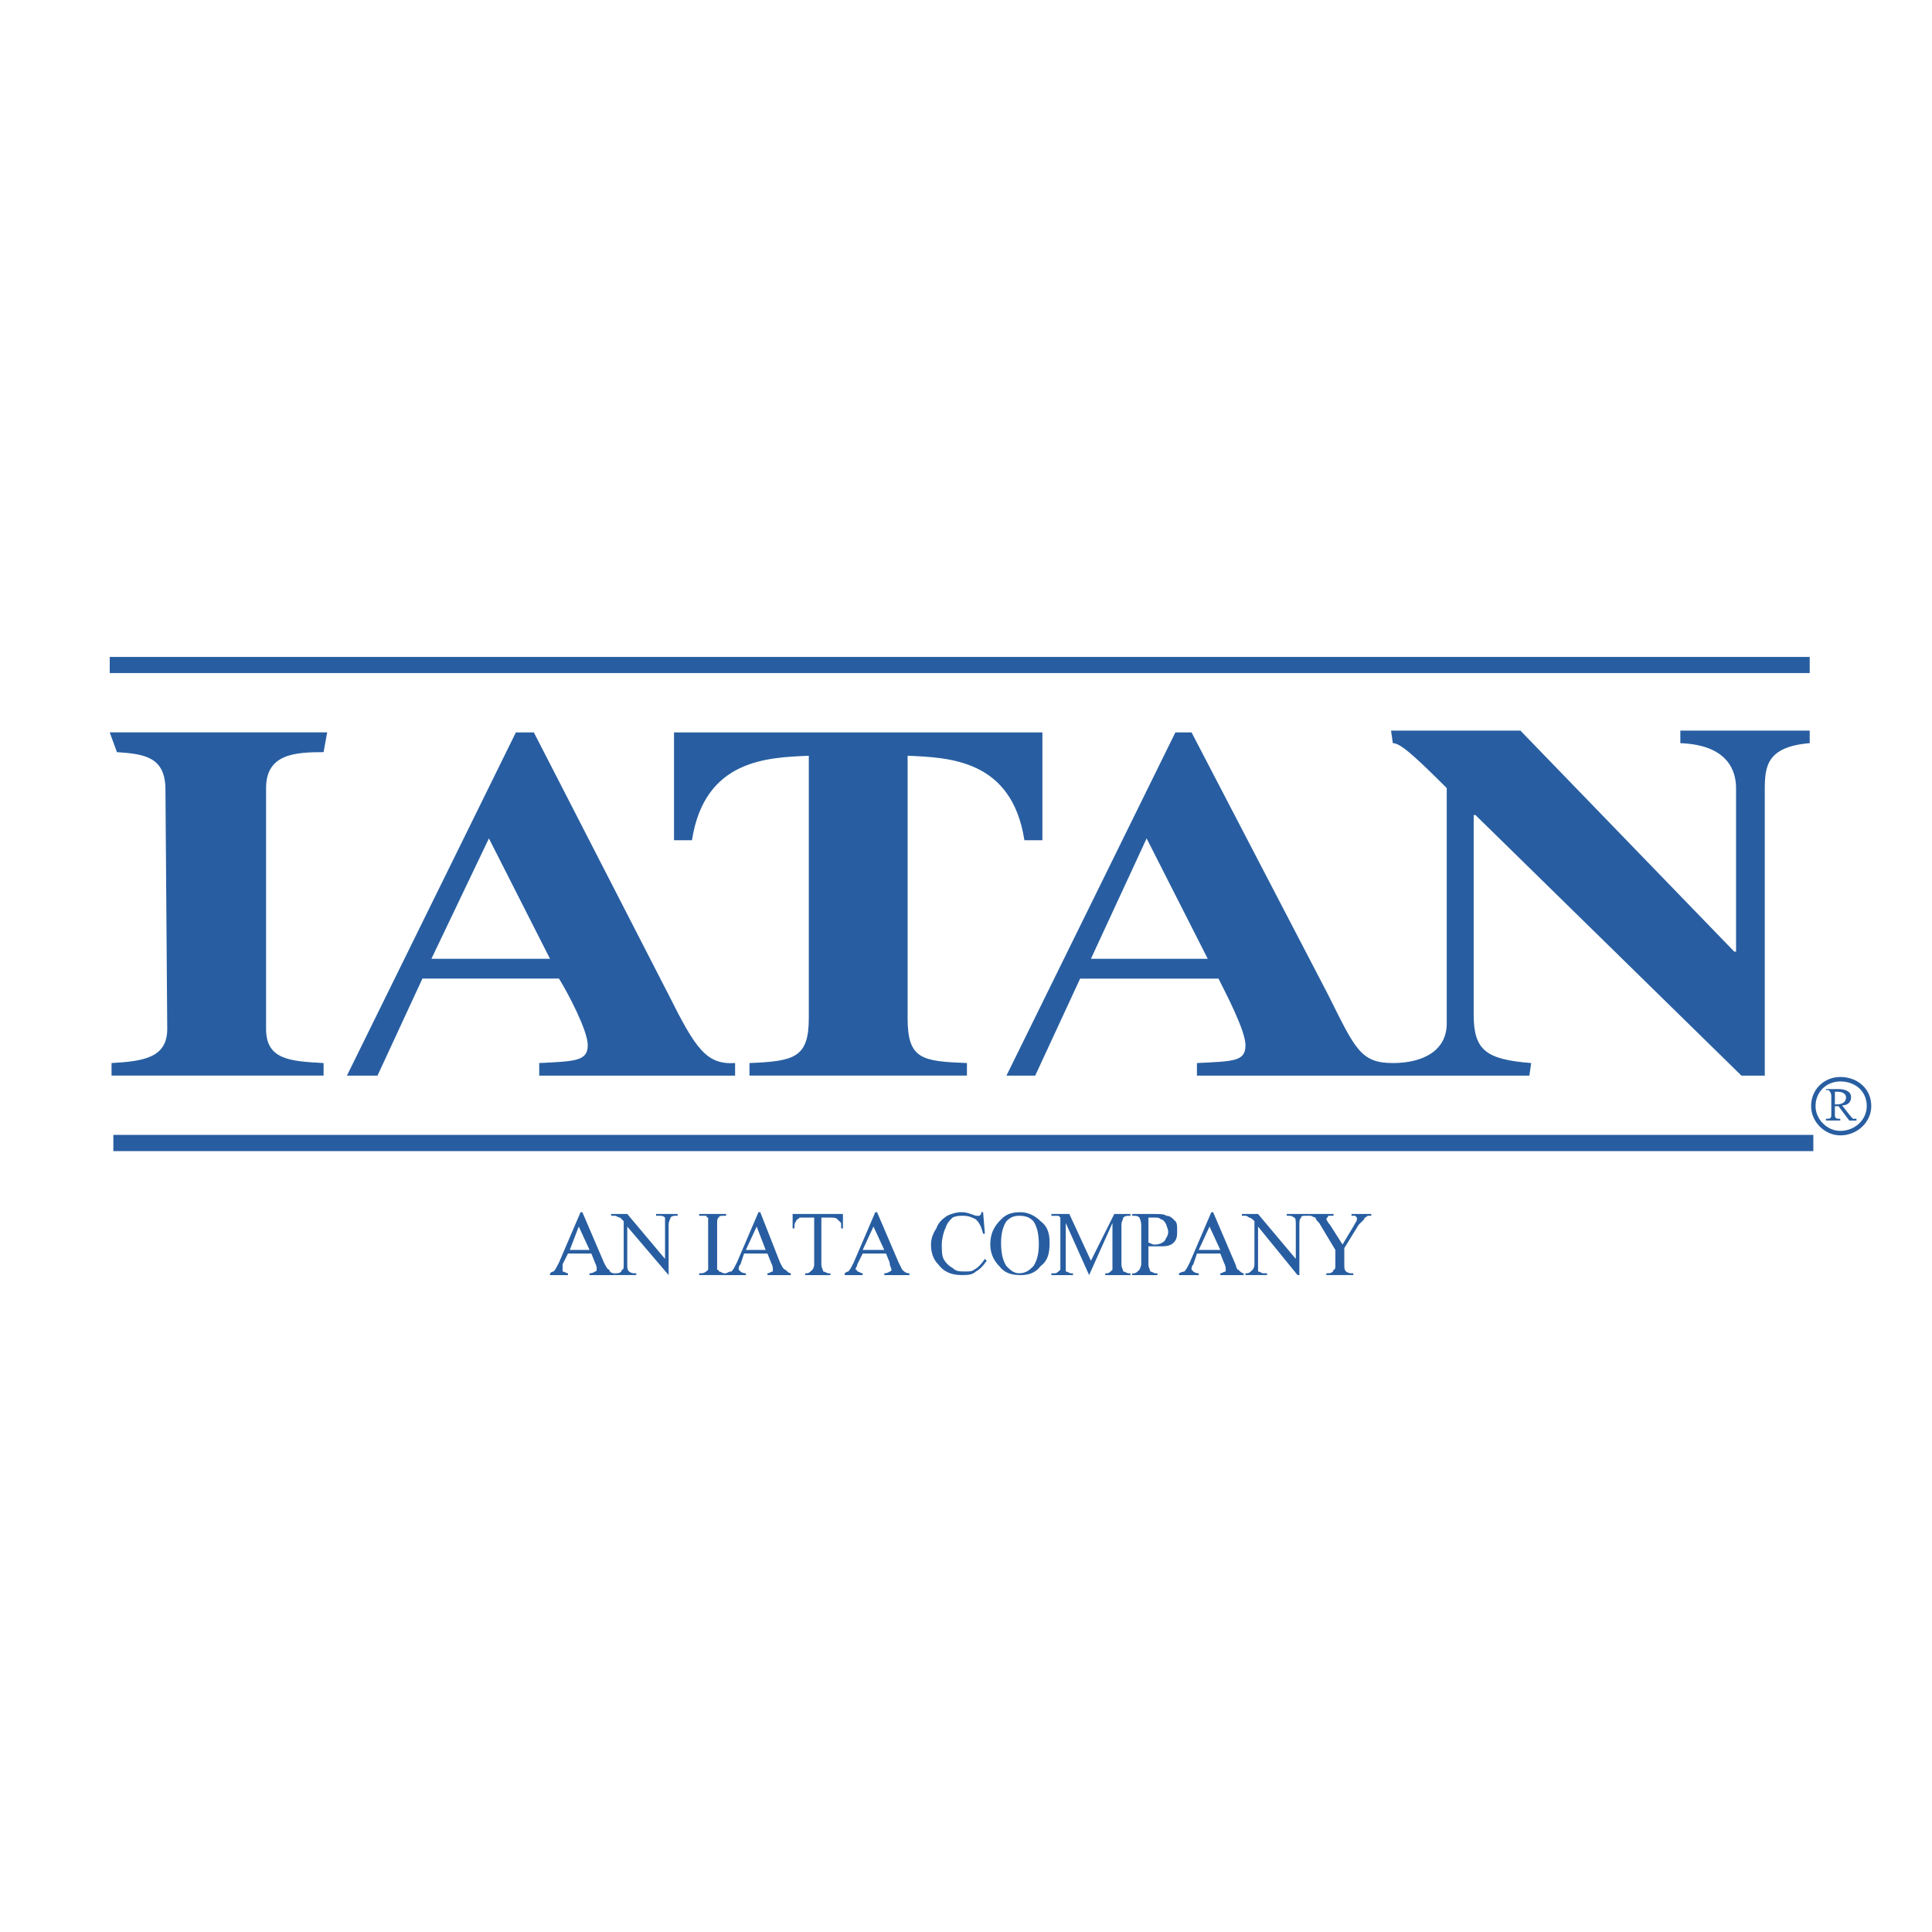
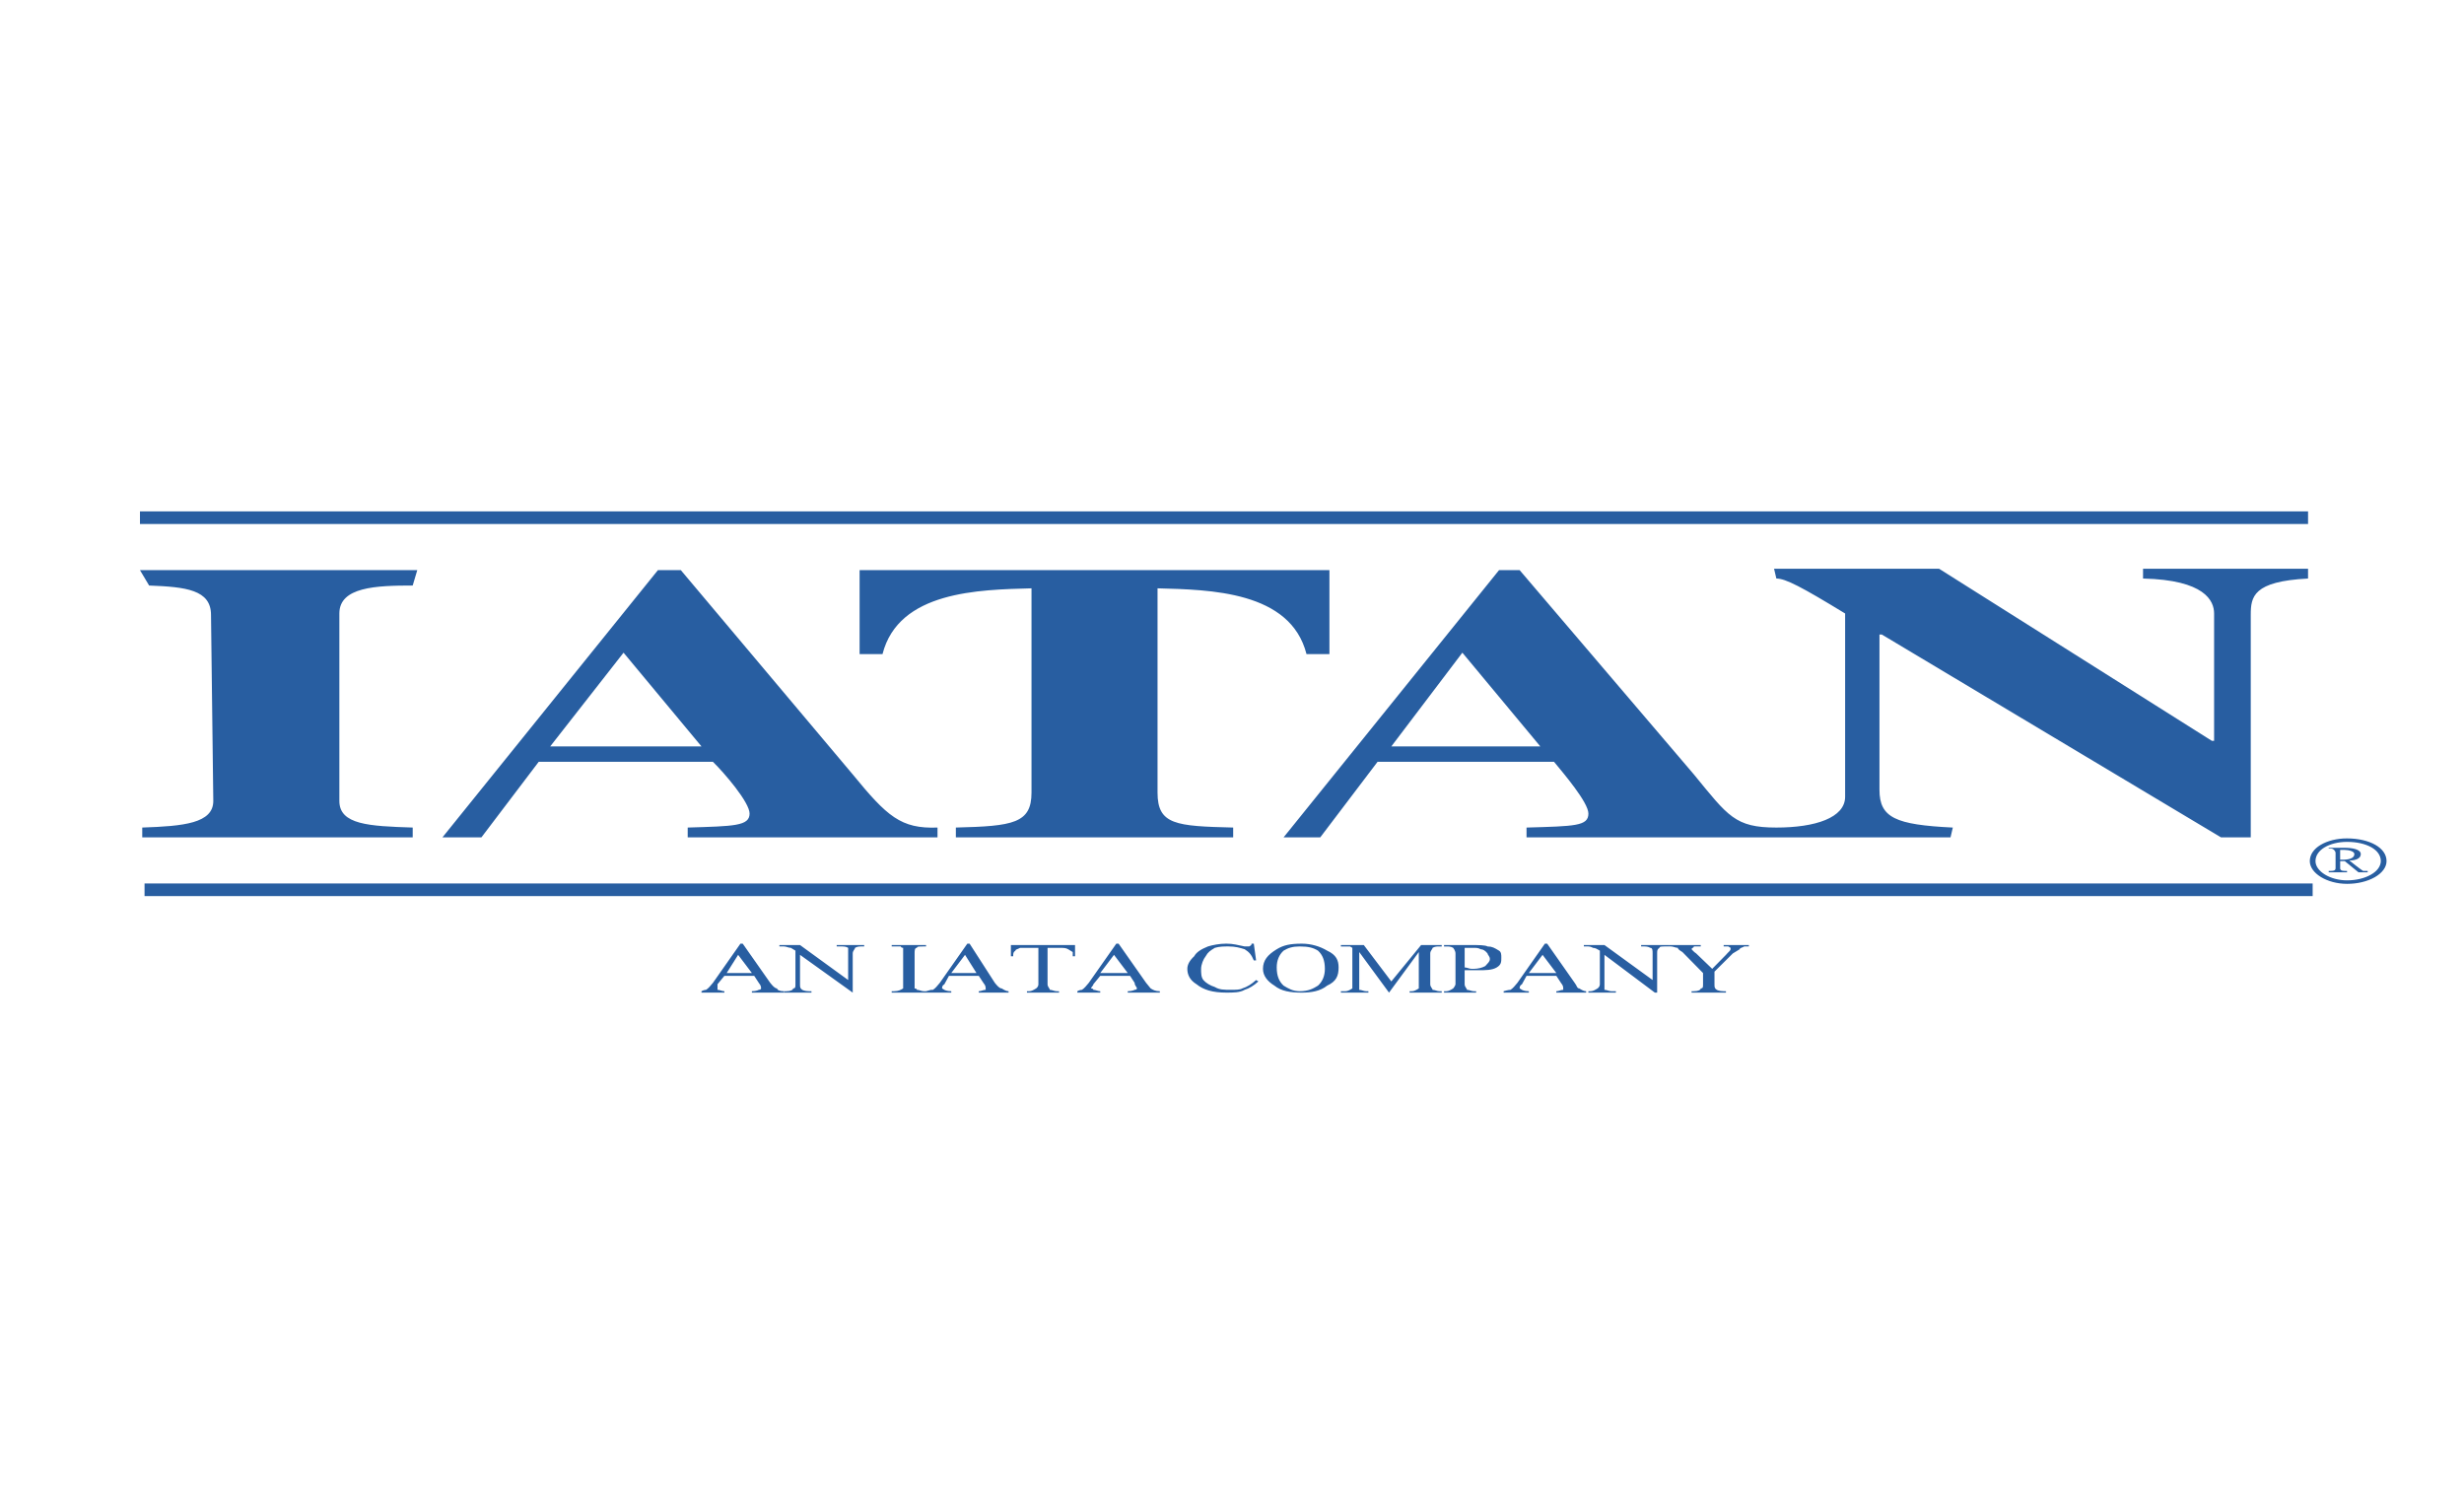
- <svg xmlns="http://www.w3.org/2000/svg" width="300px" height="300px" viewBox="0 0 300 300" version="1.1">
+ <svg xmlns="http://www.w3.org/2000/svg" width="2500px" height="1526px" viewBox="0 0 2500 1526" version="1.1">
  <g id="surface1">
-     <rect x="0" y="0" width="300" height="300" style="fill:rgb(100%,100%,100%);fill-opacity:1;stroke:none;" />
-     <path style=" stroke:none;fill-rule:evenodd;fill:rgb(15.686%,36.863%,63.137%);fill-opacity:1;" d="M 88.477 194.086 L 89.871 190.461 L 91.543 194.086 Z M 92.383 196.043 C 92.66 196.602 92.66 196.879 92.66 197.16 C 92.66 197.16 92.66 197.438 92.383 197.438 C 92.383 197.438 92.102 197.719 91.543 197.719 L 91.543 198 L 95.449 198 L 95.449 197.719 C 94.891 197.719 94.613 197.438 94.613 197.16 C 94.336 197.16 94.055 196.605 93.777 196.043 L 90.43 188.23 L 90.148 188.23 L 86.801 196.043 C 86.523 196.602 86.242 197.16 85.965 197.438 C 85.965 197.438 85.688 197.438 85.406 197.719 L 85.406 198 L 88.195 198 L 88.195 197.719 C 87.918 197.719 87.641 197.438 87.359 197.438 L 87.359 196.32 L 88.195 194.648 L 91.824 194.648 Z M 92.383 196.043 " />
-     <path style=" stroke:none;fill-rule:evenodd;fill:rgb(15.686%,36.863%,63.137%);fill-opacity:1;" d="M 94.895 188.508 L 97.406 188.508 L 103.266 195.48 L 103.266 189.066 C 102.988 188.785 102.707 188.785 102.426 188.785 L 101.871 188.785 L 101.871 188.504 L 105.219 188.504 L 105.219 188.785 L 104.938 188.785 C 104.66 188.785 104.383 188.785 104.102 189.066 C 104.102 189.344 103.824 189.625 103.824 190.18 L 103.824 197.996 L 97.402 190.461 L 97.402 196.32 C 97.402 196.875 97.402 197.156 97.684 197.438 C 97.684 197.438 97.961 197.715 98.52 197.715 L 98.797 197.715 L 98.797 197.996 L 95.453 197.996 L 95.453 197.715 L 95.73 197.715 C 96.289 197.715 96.566 197.438 96.566 197.16 C 96.848 197.16 96.848 196.879 96.848 196.32 L 96.848 189.625 L 96.289 189.066 C 96.012 189.066 95.73 188.785 95.453 188.785 L 94.895 188.785 Z M 112.75 197.715 L 112.75 197.996 L 108.566 197.996 L 108.566 197.715 L 108.844 197.715 C 109.402 197.715 109.684 197.438 109.961 197.16 L 109.961 189.066 C 109.961 189.066 109.684 189.066 109.684 188.785 L 108.566 188.785 L 108.566 188.508 L 112.75 188.508 L 112.75 188.785 L 112.473 188.785 C 111.914 188.785 111.637 188.785 111.637 189.066 C 111.355 189.066 111.355 189.625 111.355 190.184 L 111.355 197.16 C 111.637 197.16 111.637 197.438 111.637 197.438 C 111.914 197.438 112.195 197.719 112.473 197.719 L 112.75 197.719 Z M 115.82 194.086 L 117.496 190.461 L 118.891 194.086 Z M 119.727 196.043 C 120.008 196.602 120.008 196.879 120.008 197.16 L 120.008 197.438 C 119.727 197.438 119.449 197.719 119.168 197.719 L 119.168 198 L 122.797 198 L 122.797 197.719 C 122.52 197.719 122.242 197.438 121.961 197.16 C 121.68 197.16 121.402 196.605 121.125 196.043 L 118.055 188.23 L 117.773 188.23 L 114.426 196.043 C 114.148 196.602 113.867 197.16 113.59 197.438 C 113.309 197.438 113.309 197.438 112.75 197.719 L 112.75 198 L 115.82 198 L 115.82 197.719 C 115.262 197.719 114.984 197.438 114.984 197.438 L 114.703 197.16 C 114.703 196.879 114.703 196.602 114.984 196.32 L 115.539 194.648 L 119.168 194.648 Z M 130.891 188.508 L 130.891 190.742 L 130.609 190.742 L 130.609 189.906 L 130.055 189.348 C 129.773 189.066 129.496 189.066 128.938 189.066 L 127.543 189.066 L 127.543 196.32 C 127.543 196.879 127.82 197.16 127.82 197.438 C 128.102 197.438 128.379 197.719 128.66 197.719 L 128.938 197.719 L 128.938 198 L 125.031 198 L 125.031 197.719 L 125.312 197.719 C 125.59 197.719 125.871 197.438 126.148 197.16 C 126.148 197.16 126.426 196.879 126.426 196.324 L 126.426 189.066 L 124.195 189.066 C 123.918 189.348 123.637 189.348 123.637 189.625 C 123.359 189.906 123.359 190.184 123.359 190.742 L 123.078 190.742 L 123.078 188.508 Z M 133.961 194.086 L 135.633 190.461 L 137.309 194.086 Z M 138.145 196.043 C 138.145 196.602 138.426 196.879 138.426 197.16 C 138.426 197.16 138.426 197.438 138.145 197.438 C 138.145 197.438 137.867 197.719 137.309 197.719 L 137.309 198 L 141.215 198 L 141.215 197.719 C 140.656 197.719 140.379 197.438 140.098 197.16 C 140.098 197.16 139.816 196.605 139.539 196.043 L 136.191 188.23 L 135.914 188.23 L 132.562 196.043 C 132.285 196.602 132.008 197.16 131.727 197.438 C 131.727 197.438 131.445 197.438 131.168 197.719 L 131.168 198 L 133.961 198 L 133.961 197.719 C 133.68 197.719 133.402 197.438 133.121 197.438 C 133.121 197.16 132.844 197.16 132.844 197.16 C 132.844 196.879 133.121 196.602 133.121 196.32 L 133.961 194.648 L 137.586 194.648 Z M 152.656 188.23 L 152.934 191.574 L 152.656 191.574 C 152.375 190.461 152.098 189.902 151.539 189.344 C 150.98 189.062 150.422 188.785 149.586 188.785 C 149.027 188.785 148.469 188.785 147.91 189.066 C 147.355 189.625 147.074 189.902 146.797 190.738 C 146.516 191.297 146.238 192.414 146.238 193.25 C 146.238 194.086 146.238 194.926 146.516 195.48 C 146.797 196.039 147.355 196.602 147.91 196.875 C 148.469 197.434 149.027 197.434 149.863 197.434 C 150.422 197.434 150.98 197.434 151.258 197.156 C 151.816 196.875 152.375 196.32 152.934 195.48 L 153.215 195.762 C 152.656 196.598 152.094 197.156 151.539 197.434 C 150.98 197.992 150.145 197.992 149.305 197.992 C 147.633 197.992 146.516 197.434 145.68 196.32 C 144.84 195.48 144.562 194.363 144.562 193.25 C 144.562 192.414 144.844 191.574 145.398 190.738 C 145.68 189.902 146.238 189.344 147.074 188.785 C 147.633 188.504 148.469 188.227 149.305 188.227 C 150.145 188.227 150.699 188.504 151.539 188.785 L 152.098 188.785 C 152.375 188.504 152.375 188.504 152.375 188.227 L 152.656 188.227 Z M 160.469 189.625 C 161.027 190.461 161.309 191.578 161.309 193.25 C 161.309 194.645 161.027 195.762 160.469 196.602 C 159.914 197.156 159.352 197.715 158.234 197.715 C 157.398 197.715 156.84 197.16 156.281 196.602 C 155.727 195.762 155.445 194.645 155.445 192.973 C 155.445 191.578 155.727 190.461 156.281 189.625 C 156.84 189.066 157.398 188.785 158.234 188.785 C 159.352 188.785 159.91 189.066 160.469 189.625 Z M 155.445 189.344 C 154.328 190.461 153.77 191.578 153.77 193.25 C 153.77 194.645 154.328 195.762 155.164 196.602 C 156.004 197.715 157.121 197.996 158.516 197.996 C 159.629 197.996 160.746 197.715 161.586 196.602 C 162.703 195.762 162.98 194.645 162.98 192.973 C 162.98 191.578 162.703 190.461 161.586 189.625 C 160.746 188.785 159.629 188.23 158.516 188.23 C 157.121 188.23 156.281 188.508 155.445 189.344 Z M 169.117 197.996 L 165.492 189.906 L 165.492 197.438 C 165.77 197.438 166.047 197.719 166.328 197.719 L 166.609 197.719 L 166.609 198 L 163.258 198 L 163.258 197.719 L 163.816 197.719 C 164.098 197.719 164.371 197.438 164.652 197.16 L 164.652 189.066 L 164.371 188.789 L 163.258 188.789 L 163.258 188.508 L 166.047 188.508 L 169.398 195.766 L 173.023 188.508 L 175.535 188.508 L 175.535 188.789 L 175.258 188.789 C 174.977 188.789 174.699 188.789 174.418 189.066 C 174.418 189.348 174.137 189.625 174.137 190.184 L 174.137 196.324 C 174.137 196.879 174.418 197.16 174.418 197.438 C 174.699 197.438 174.977 197.719 175.258 197.719 L 175.535 197.719 L 175.535 198 L 171.629 198 L 171.629 197.719 L 171.906 197.719 C 172.188 197.719 172.465 197.438 172.742 197.16 L 172.742 189.91 Z M 178.328 189.066 L 179.441 189.066 C 179.723 189.066 180 189.066 180.281 189.348 C 180.562 189.348 180.836 189.625 181.117 190.184 C 181.117 190.461 181.395 190.742 181.395 191.297 C 181.395 191.855 181.117 192.137 180.84 192.695 C 180.457 193.043 179.961 193.242 179.445 193.25 L 179.168 193.25 C 178.887 193.25 178.609 192.973 178.328 192.973 Z M 179.164 193.531 L 180 193.531 C 180.836 193.531 181.676 193.531 182.234 192.973 C 182.789 192.418 182.789 191.855 182.789 191.02 C 182.789 190.461 182.789 189.906 182.512 189.625 C 181.957 189.066 181.676 188.789 181.117 188.789 C 180.836 188.508 180 188.508 179.164 188.508 L 175.816 188.508 L 175.816 188.789 L 176.094 188.789 C 176.375 188.789 176.652 188.789 176.93 189.066 C 176.93 189.066 177.211 189.625 177.211 190.184 L 177.211 196.324 C 177.211 196.605 176.93 197.16 176.93 197.16 C 176.652 197.438 176.375 197.719 176.094 197.719 L 175.816 197.719 L 175.816 198 L 179.723 198 L 179.723 197.719 L 179.441 197.719 C 179.164 197.719 178.887 197.438 178.605 197.438 C 178.605 197.16 178.328 196.879 178.328 196.32 L 178.328 193.531 Z M 186.141 194.086 L 187.812 190.461 L 189.488 194.086 Z M 190.047 196.043 C 190.328 196.602 190.328 196.879 190.328 197.16 L 190.328 197.438 C 190.047 197.438 189.77 197.719 189.488 197.719 L 189.488 198 L 193.117 198 L 193.117 197.719 C 192.84 197.719 192.559 197.438 192.277 197.16 C 192 197.16 192 196.605 191.719 196.043 L 188.375 188.23 L 188.094 188.23 L 184.746 196.043 C 184.469 196.602 184.188 197.16 183.91 197.438 C 183.91 197.438 183.629 197.438 183.074 197.719 L 183.074 198 L 186.145 198 L 186.145 197.719 C 185.586 197.719 185.305 197.438 185.305 197.438 L 185.023 197.16 C 185.023 196.879 185.023 196.602 185.305 196.32 L 185.863 194.648 L 189.488 194.648 Z M 192.84 188.508 L 195.348 188.508 L 201.211 195.48 L 201.211 190.18 C 201.211 189.625 201.211 189.066 200.93 189.066 C 200.648 188.785 200.371 188.785 200.09 188.785 L 199.812 188.785 L 199.812 188.504 L 203.16 188.504 L 203.16 188.785 L 202.879 188.785 C 202.324 188.785 202.043 188.785 202.043 189.066 C 201.766 189.344 201.766 189.625 201.766 190.18 L 201.766 197.996 L 201.484 197.996 L 195.348 190.461 L 195.348 197.438 C 195.625 197.438 195.902 197.715 196.184 197.715 L 196.742 197.715 L 196.742 197.996 L 193.391 197.996 L 193.391 197.715 L 193.672 197.715 C 193.953 197.715 194.23 197.438 194.508 197.16 C 194.508 197.16 194.789 196.879 194.789 196.32 L 194.789 189.625 C 194.508 189.344 194.23 189.066 193.953 189.066 C 193.953 189.066 193.672 188.785 193.395 188.785 L 192.84 188.785 Z M 209.859 188.508 L 212.93 188.508 L 212.93 188.785 L 212.371 188.785 C 212.094 189.066 211.816 189.066 211.816 189.344 L 210.977 190.18 L 208.742 193.809 L 208.742 196.32 C 208.742 196.875 208.742 197.156 209.023 197.438 C 209.023 197.438 209.305 197.715 209.859 197.715 L 210.141 197.715 L 210.141 197.996 L 205.953 197.996 L 205.953 197.715 L 206.234 197.715 C 206.793 197.715 207.07 197.438 207.07 197.16 C 207.352 197.16 207.352 196.879 207.352 196.32 L 207.352 194.086 L 204.84 189.902 C 204.559 189.625 204.281 189.344 204.281 189.066 C 204.004 189.066 203.727 188.785 203.445 188.785 L 203.164 188.785 L 203.164 188.504 L 207.074 188.504 L 207.074 188.785 L 206.234 188.785 C 206.234 189.066 205.957 189.066 205.957 189.344 C 205.957 189.344 206.234 189.902 206.516 190.18 L 208.469 193.25 L 210.141 190.461 C 210.422 189.902 210.699 189.625 210.699 189.344 L 210.699 189.062 L 210.418 188.785 L 209.859 188.785 Z M 50.246 116.793 L 50.805 113.723 L 17.039 113.723 L 18.156 116.793 C 22.621 117.074 25.691 117.629 25.691 122.656 L 25.969 159.766 C 25.969 164.23 22.34 164.789 17.32 165.07 L 17.32 167.02 L 50.246 167.02 L 50.246 165.07 C 44.945 164.789 41.316 164.512 41.316 159.766 L 41.316 122.375 C 41.316 117.074 45.781 116.793 50.246 116.793 Z M 17.602 178.742 L 281.574 178.742 L 281.574 176.227 L 17.602 176.227 Z M 104.66 113.727 L 104.66 130.469 L 107.449 130.469 C 109.402 117.91 119.168 117.633 125.59 117.352 L 125.59 158.094 C 125.59 164.23 123.355 164.789 116.379 165.07 L 116.379 167.02 L 150.145 167.02 L 150.145 165.07 C 143.168 164.789 140.934 164.512 140.934 158.094 L 140.934 117.352 C 147.352 117.633 157.117 117.91 159.07 130.469 L 161.863 130.469 L 161.863 113.727 Z M 17.039 104.516 L 281.012 104.516 L 281.012 102.008 L 17.039 102.008 Z M 216.277 165.07 C 211.254 165.07 210.418 162.836 206.23 154.465 L 185.023 113.727 L 182.512 113.727 L 156.281 167.023 L 160.746 167.023 L 167.723 151.957 L 189.207 151.957 C 190.328 154.191 193.395 160.047 193.395 162.281 C 193.395 164.793 191.719 164.793 185.859 165.07 L 185.859 167.023 L 237.48 167.023 L 237.762 165.07 C 230.785 164.512 228.832 163.117 228.832 157.535 L 228.832 126.562 L 229.113 126.562 L 270.41 167.023 L 274.035 167.023 L 274.035 122.656 C 274.035 119.027 274.316 115.957 281.012 115.398 L 281.012 113.445 L 260.922 113.445 L 260.922 115.398 C 268.457 115.68 269.574 119.863 269.574 122.375 L 269.574 147.766 L 269.293 147.766 L 236.086 113.445 L 216 113.445 L 216.277 115.398 C 217.395 115.398 219.344 117.07 224.648 122.371 L 224.648 158.926 C 224.648 163.117 221.02 165.07 216.277 165.07 Z M 169.398 148.883 L 178.047 130.188 L 187.539 148.883 Z M 82.895 113.727 L 80.105 113.727 L 53.871 167.023 L 58.617 167.023 L 65.594 151.953 L 86.797 151.953 C 88.191 154.188 91.266 160.043 91.266 162.281 C 91.266 164.789 89.309 164.789 83.73 165.07 L 83.73 167.023 L 114.145 167.023 L 114.145 165.07 C 109.68 165.348 108.008 162.836 103.82 154.465 Z M 66.988 148.883 L 75.918 130.188 L 85.406 148.883 Z M 66.988 148.883 " />
-     <path style=" stroke:none;fill-rule:nonzero;fill:rgb(15.686%,36.863%,63.137%);fill-opacity:1;" d="M 285.758 175.602 C 286.902 175.602 287.926 175.164 288.66 174.473 C 289.422 173.777 289.859 172.797 289.871 171.766 C 289.871 170.633 289.441 169.684 288.734 169.016 C 287.992 168.324 286.945 167.926 285.758 167.926 C 284.699 167.926 283.711 168.332 283.008 169.039 L 283.004 169.039 C 282.34 169.707 281.918 170.645 281.918 171.766 C 281.918 172.785 282.367 173.746 283.074 174.449 C 283.781 175.156 284.738 175.602 285.758 175.602 Z M 289.137 174.98 C 288.219 175.832 287.012 176.305 285.758 176.301 C 284.547 176.301 283.41 175.77 282.582 174.941 C 281.754 174.113 281.227 172.977 281.227 171.766 C 281.227 170.449 281.723 169.344 282.516 168.555 L 282.516 168.551 C 283.379 167.699 284.547 167.227 285.758 167.234 C 287.121 167.234 288.34 167.703 289.207 168.516 C 290.059 169.312 290.57 170.43 290.57 171.766 C 290.57 172.992 290.027 174.145 289.137 174.98 Z M 289.137 174.98 " />
-     <path style=" stroke:none;fill-rule:evenodd;fill:rgb(15.686%,36.863%,63.137%);fill-opacity:1;" d="M 284.922 169.531 L 285.477 169.531 C 285.949 169.531 286.652 169.793 286.652 170.371 C 286.652 171.23 285.941 171.488 285.195 171.488 L 284.922 171.488 Z M 288.27 173.719 L 287.715 173.719 C 287.109 173.059 286.605 172.355 286.039 171.641 C 286.789 171.641 287.434 171.258 287.434 170.371 C 287.434 169.359 286.305 169.109 285.48 169.109 L 283.527 169.109 L 283.527 169.254 L 283.805 169.254 C 284.113 169.254 284.363 169.816 284.363 170.09 L 284.363 173.16 C 284.363 173.59 284.18 173.719 283.805 173.719 L 283.527 173.719 L 283.527 173.996 L 285.758 173.996 L 285.758 173.719 L 285.48 173.719 C 285.066 173.742 284.906 173.473 284.922 173.16 L 284.922 171.766 L 285.48 171.766 L 287.156 174 L 288.27 174 Z M 288.27 173.719 " />
+     <rect x="0" y="0" width="2500" height="1526" style="fill:rgb(100%,100%,100%);fill-opacity:1;stroke:none;" />
+     <path style=" stroke:none;fill-rule:evenodd;fill:rgb(15.686%,36.863%,63.137%);fill-opacity:1;" d="M 737.293 987.258 L 748.914 968.812 L 762.867 987.258 Z M 769.848 997.199 C 772.168 1000.043 772.168 1001.453 772.168 1002.879 C 772.168 1002.879 772.168 1004.301 769.848 1004.301 C 769.848 1004.301 767.512 1005.727 762.867 1005.727 L 762.867 1007.152 L 795.422 1007.152 L 795.422 1005.727 C 790.766 1005.727 788.445 1004.301 788.445 1002.887 C 786.125 1002.887 783.801 1000.059 781.469 997.211 L 753.57 957.469 L 751.246 957.469 L 723.352 997.211 C 721.027 1000.051 718.695 1002.887 716.371 1004.301 C 716.371 1004.301 714.051 1004.301 711.73 1005.727 L 711.73 1007.152 L 734.969 1007.152 L 734.969 1005.727 C 732.648 1005.727 730.328 1004.301 727.992 1004.301 L 727.992 998.625 L 734.969 990.109 L 765.203 990.109 Z M 769.848 997.199 " />
+     <path style=" stroke:none;fill-rule:evenodd;fill:rgb(15.686%,36.863%,63.137%);fill-opacity:1;" d="M 790.781 958.867 L 811.711 958.867 L 860.543 994.352 L 860.543 961.711 C 858.223 960.285 855.887 960.285 853.566 960.285 L 848.91 960.285 L 848.91 958.859 L 876.809 958.859 L 876.809 960.285 L 874.488 960.285 C 872.164 960.285 869.844 960.285 867.508 961.711 C 867.508 963.137 865.188 964.551 865.188 967.387 L 865.188 1007.137 L 811.699 968.805 L 811.699 998.617 C 811.699 1001.445 811.699 1002.871 814.02 1004.293 C 814.02 1004.293 816.344 1005.719 821 1005.719 L 823.32 1005.719 L 823.32 1007.145 L 795.438 1007.145 L 795.438 1005.719 L 797.758 1005.719 C 802.402 1005.719 804.734 1004.293 804.734 1002.879 C 807.07 1002.879 807.07 1001.453 807.07 998.625 L 807.07 964.559 L 802.414 961.719 C 800.094 961.719 797.77 960.293 795.438 960.293 L 790.781 960.293 Z M 939.594 1005.719 L 939.594 1007.145 L 904.719 1007.145 L 904.719 1005.719 L 907.039 1005.719 C 911.695 1005.719 914.02 1004.293 916.34 1002.879 L 916.34 961.719 C 916.34 961.719 914.02 961.719 914.02 960.293 L 904.719 960.293 L 904.719 958.867 L 939.594 958.867 L 939.594 960.293 L 937.273 960.293 C 932.617 960.293 930.297 960.293 930.297 961.719 C 927.973 961.719 927.973 964.559 927.973 967.395 L 927.973 1002.879 C 930.297 1002.879 930.297 1004.301 930.297 1004.301 C 932.617 1004.301 934.953 1005.727 937.273 1005.727 L 939.594 1005.727 Z M 965.172 987.258 L 979.125 968.812 L 990.746 987.258 Z M 997.727 997.199 C 1000.059 1000.043 1000.059 1001.453 1000.059 1002.879 L 1000.059 1004.301 C 997.727 1004.301 995.418 1005.727 993.082 1005.727 L 993.082 1007.152 L 1023.316 1007.152 L 1023.316 1005.727 C 1020.98 1005.727 1018.672 1004.301 1016.336 1002.887 C 1014.016 1002.887 1011.695 1000.059 1009.359 997.211 L 983.781 957.469 L 981.449 957.469 L 953.551 997.211 C 951.227 1000.051 948.906 1002.887 946.574 1004.301 C 944.25 1004.301 944.25 1004.301 939.594 1005.727 L 939.594 1007.152 L 965.172 1007.152 L 965.172 1005.727 C 960.527 1005.727 958.191 1004.301 958.191 1004.301 L 955.859 1002.879 C 955.859 1001.453 955.859 1000.051 958.191 998.625 L 962.836 990.109 L 993.07 990.109 Z M 1090.746 958.867 L 1090.746 970.238 L 1088.422 970.238 L 1088.422 965.984 L 1083.781 963.145 C 1081.457 961.719 1079.125 961.719 1074.48 961.719 L 1062.859 961.719 L 1062.859 998.625 C 1062.859 1001.453 1065.18 1002.879 1065.18 1004.301 C 1067.504 1004.301 1069.836 1005.727 1072.16 1005.727 L 1074.492 1005.727 L 1074.492 1007.152 L 1041.938 1007.152 L 1041.938 1005.727 L 1044.262 1005.727 C 1046.594 1005.727 1048.918 1004.301 1051.238 1002.887 C 1051.238 1002.887 1053.559 1001.461 1053.559 998.633 L 1053.559 961.727 L 1034.961 961.727 C 1032.641 963.152 1030.305 963.152 1030.305 964.566 C 1027.984 965.992 1027.984 967.395 1027.984 970.246 L 1025.66 970.246 L 1025.66 958.875 L 1090.746 958.875 Z M 1116.332 987.258 L 1130.277 968.812 L 1144.23 987.258 Z M 1151.211 997.199 C 1151.211 1000.043 1153.531 1001.453 1153.531 1002.879 C 1153.531 1002.879 1153.531 1004.301 1151.211 1004.301 C 1151.211 1004.301 1148.887 1005.727 1144.23 1005.727 L 1144.23 1007.152 L 1176.785 1007.152 L 1176.785 1005.727 C 1172.141 1005.727 1169.809 1004.301 1167.488 1002.887 C 1167.488 1002.887 1165.152 1000.059 1162.832 997.211 L 1134.934 957.469 L 1132.609 957.469 L 1104.699 997.211 C 1102.379 1000.051 1100.055 1002.887 1097.723 1004.301 C 1097.723 1004.301 1095.387 1004.301 1093.078 1005.727 L 1093.078 1007.152 L 1116.332 1007.152 L 1116.332 1005.727 C 1114 1005.727 1111.676 1004.301 1109.355 1004.301 C 1109.355 1002.879 1107.035 1002.879 1107.035 1002.879 C 1107.035 1001.453 1109.355 1000.051 1109.355 998.625 L 1116.332 990.109 L 1146.566 990.109 Z M 1272.125 957.461 L 1274.461 974.48 L 1272.125 974.48 C 1269.793 968.805 1267.469 965.977 1262.828 963.129 C 1258.172 961.703 1253.516 960.285 1246.551 960.285 C 1241.895 960.285 1237.25 960.285 1232.594 961.711 C 1227.953 964.551 1225.617 965.977 1223.297 970.23 C 1220.973 973.055 1218.641 978.746 1218.641 983 C 1218.641 987.25 1218.641 991.516 1220.973 994.352 C 1223.297 997.191 1227.953 1000.043 1232.594 1001.445 C 1237.25 1004.285 1241.895 1004.285 1248.871 1004.285 C 1253.516 1004.285 1258.172 1004.285 1260.492 1002.863 C 1265.148 1001.438 1269.793 998.609 1274.449 994.344 L 1276.781 995.77 C 1272.125 1000.035 1267.457 1002.863 1262.828 1004.285 C 1258.172 1007.129 1251.191 1007.129 1244.215 1007.129 C 1230.273 1007.129 1220.973 1004.285 1213.984 998.609 C 1207.004 994.344 1204.684 988.668 1204.684 982.992 C 1204.684 978.738 1207.02 974.473 1211.66 970.223 C 1213.984 965.969 1218.641 963.129 1225.617 960.277 C 1230.273 958.852 1237.238 957.449 1244.215 957.449 C 1251.191 957.449 1255.836 958.859 1262.828 960.277 L 1267.469 960.277 C 1269.805 958.852 1269.805 958.852 1269.805 957.449 L 1272.125 957.449 Z M 1337.234 964.559 C 1341.891 968.812 1344.227 974.488 1344.227 983.008 C 1344.227 990.102 1341.891 995.777 1337.234 1000.043 C 1332.605 1002.871 1327.934 1005.719 1318.637 1005.719 C 1311.645 1005.719 1307.016 1002.879 1302.348 1000.043 C 1297.715 995.777 1295.383 990.102 1295.383 981.582 C 1295.383 974.488 1297.715 968.812 1302.348 964.559 C 1307.004 961.719 1311.645 960.293 1318.637 960.293 C 1327.934 960.293 1332.59 961.719 1337.234 964.559 Z M 1295.383 963.137 C 1286.082 968.812 1281.426 974.488 1281.426 983.008 C 1281.426 990.102 1286.082 995.777 1293.047 1000.043 C 1300.039 1005.719 1309.336 1007.137 1320.957 1007.137 C 1330.258 1007.137 1339.555 1005.711 1346.547 1000.043 C 1355.848 995.777 1358.156 990.102 1358.156 981.582 C 1358.156 974.488 1355.848 968.812 1346.547 964.559 C 1339.555 960.293 1330.258 957.469 1320.957 957.469 C 1309.336 957.461 1302.348 958.867 1295.383 963.137 Z M 1409.32 1007.145 L 1379.102 965.984 L 1379.102 1004.301 C 1381.41 1004.301 1383.73 1005.727 1386.066 1005.727 L 1388.398 1005.727 L 1388.398 1007.152 L 1360.488 1007.152 L 1360.488 1005.727 L 1365.145 1005.727 C 1367.48 1005.727 1369.777 1004.301 1372.109 1002.887 L 1372.109 961.727 L 1369.777 960.301 L 1360.477 960.301 L 1360.477 958.875 L 1383.73 958.875 L 1411.641 995.785 L 1441.863 958.875 L 1462.781 958.875 L 1462.781 960.301 L 1460.473 960.301 C 1458.141 960.301 1455.816 960.301 1453.484 961.727 C 1453.484 963.152 1451.148 964.566 1451.148 967.402 L 1451.148 998.633 C 1451.148 1001.461 1453.484 1002.887 1453.484 1004.309 C 1455.816 1004.309 1458.141 1005.734 1460.473 1005.734 L 1462.781 1005.734 L 1462.781 1007.16 L 1430.227 1007.16 L 1430.227 1005.734 L 1432.562 1005.734 C 1434.898 1005.734 1437.219 1004.309 1439.527 1002.895 L 1439.527 966 Z M 1486.051 961.719 L 1495.348 961.719 C 1497.684 961.719 1500.004 961.719 1502.34 963.145 C 1504.676 963.145 1506.969 964.566 1509.305 967.395 C 1509.305 968.82 1511.641 970.238 1511.641 973.07 C 1511.641 975.914 1509.305 977.34 1506.984 980.18 C 1503.797 981.949 1499.668 982.957 1495.363 983.008 L 1493.055 983.008 C 1490.719 983.008 1488.398 981.582 1486.062 981.582 L 1486.062 961.719 Z M 1493.039 984.43 L 1500.004 984.43 C 1506.969 984.43 1513.961 984.43 1518.605 981.59 C 1523.262 978.762 1523.262 975.914 1523.262 971.66 C 1523.262 968.82 1523.262 965.984 1520.926 964.566 C 1516.297 961.727 1513.961 960.301 1509.305 960.301 C 1506.969 958.875 1500.004 958.875 1493.039 958.875 L 1465.129 958.875 L 1465.129 960.301 L 1467.465 960.301 C 1469.797 960.301 1472.094 960.301 1474.43 961.727 C 1474.43 961.727 1476.762 964.566 1476.762 967.402 L 1476.762 998.633 C 1476.762 1000.059 1474.43 1002.887 1474.43 1002.887 C 1472.094 1004.309 1469.797 1005.727 1467.465 1005.727 L 1465.129 1005.727 L 1465.129 1007.152 L 1497.684 1007.152 L 1497.684 1005.727 L 1495.348 1005.727 C 1493.039 1005.727 1490.719 1004.301 1488.383 1004.301 C 1488.383 1002.879 1486.051 1001.461 1486.051 998.625 L 1486.051 984.43 Z M 1551.184 987.258 L 1565.113 968.812 L 1579.07 987.258 Z M 1583.727 997.199 C 1586.059 1000.043 1586.059 1001.453 1586.059 1002.879 L 1586.059 1004.301 C 1583.727 1004.301 1581.402 1005.727 1579.07 1005.727 L 1579.07 1007.152 L 1609.312 1007.152 L 1609.312 1005.727 C 1606.98 1005.727 1604.66 1004.301 1602.324 1002.887 C 1599.988 1002.887 1599.988 1000.059 1597.668 997.211 L 1569.781 957.469 L 1567.449 957.469 L 1539.562 997.211 C 1537.227 1000.051 1534.906 1002.887 1532.574 1004.301 C 1532.574 1004.301 1530.238 1004.301 1525.609 1005.727 L 1525.609 1007.152 L 1551.195 1007.152 L 1551.195 1005.727 C 1546.539 1005.727 1544.207 1004.301 1544.207 1004.301 L 1541.871 1002.879 C 1541.871 1001.453 1541.871 1000.051 1544.207 998.625 L 1548.863 990.109 L 1579.082 990.109 Z M 1606.98 958.867 L 1627.898 958.867 L 1676.746 994.352 L 1676.746 967.387 C 1676.746 964.559 1676.746 961.711 1674.41 961.711 C 1672.074 960.285 1669.754 960.285 1667.418 960.285 L 1665.109 960.285 L 1665.109 958.859 L 1692.996 958.859 L 1692.996 960.285 L 1690.66 960.285 C 1686.031 960.285 1683.695 960.285 1683.695 961.711 C 1681.363 963.137 1681.363 964.551 1681.363 967.387 L 1681.363 1007.137 L 1679.027 1007.137 L 1627.887 968.805 L 1627.887 1004.293 C 1630.223 1004.293 1632.516 1005.719 1634.852 1005.719 L 1639.508 1005.719 L 1639.508 1007.145 L 1611.598 1007.145 L 1611.598 1005.719 L 1613.93 1005.719 C 1616.266 1005.719 1618.586 1004.293 1620.895 1002.879 C 1620.895 1002.879 1623.23 1001.453 1623.23 998.625 L 1623.23 964.559 C 1620.895 963.137 1618.602 961.719 1616.266 961.719 C 1616.266 961.719 1613.93 960.293 1611.609 960.293 L 1606.98 960.293 Z M 1748.816 958.867 L 1774.406 958.867 L 1774.406 960.293 L 1769.75 960.293 C 1767.441 961.719 1765.121 961.719 1765.121 963.137 L 1758.129 967.387 L 1739.531 985.848 L 1739.531 998.617 C 1739.531 1001.445 1739.531 1002.871 1741.867 1004.293 C 1741.867 1004.293 1744.199 1005.719 1748.832 1005.719 L 1751.164 1005.719 L 1751.164 1007.145 L 1716.289 1007.145 L 1716.289 1005.719 L 1718.625 1005.719 C 1723.281 1005.719 1725.59 1004.293 1725.59 1002.879 C 1727.922 1002.879 1727.922 1001.453 1727.922 998.625 L 1727.922 987.258 L 1707.004 965.977 C 1704.668 964.551 1702.348 963.137 1702.348 961.711 C 1700.039 961.711 1697.715 960.285 1695.383 960.285 L 1693.047 960.285 L 1693.047 958.859 L 1725.602 958.859 L 1725.602 960.285 L 1718.637 960.285 C 1718.637 961.711 1716.301 961.711 1716.301 963.129 C 1716.301 963.129 1718.637 965.969 1720.957 967.379 L 1737.223 983 L 1751.176 968.805 C 1753.512 965.977 1755.832 964.551 1755.832 963.129 L 1755.832 961.703 L 1753.5 960.277 L 1748.844 960.277 L 1748.844 958.867 Z M 418.73 594.09 L 423.371 578.477 L 142.008 578.477 L 151.305 594.09 C 188.516 595.512 214.094 598.348 214.094 623.902 L 216.414 812.668 C 216.414 835.383 186.18 838.234 144.328 839.648 L 144.328 849.578 L 418.73 849.578 L 418.73 839.648 C 374.539 838.227 344.32 836.809 344.32 812.668 L 344.32 622.477 C 344.309 595.512 381.52 594.09 418.73 594.09 Z M 146.66 909.207 L 2346.438 909.207 L 2346.438 896.414 L 146.66 896.414 Z M 872.164 578.484 L 872.164 663.645 L 895.418 663.645 C 911.695 599.773 993.082 598.355 1046.57 596.93 L 1046.57 804.168 C 1046.57 835.383 1027.957 838.234 969.828 839.648 L 969.828 849.578 L 1251.191 849.578 L 1251.191 839.648 C 1193.062 838.227 1174.449 836.809 1174.449 804.168 L 1174.449 596.93 C 1227.938 598.355 1309.324 599.773 1325.586 663.645 L 1348.855 663.645 L 1348.855 578.484 Z M 142.008 531.641 L 2341.781 531.641 L 2341.781 518.871 L 142.008 518.871 Z M 1802.316 839.656 C 1760.438 839.656 1753.473 828.289 1718.598 785.715 L 1541.859 578.492 L 1520.938 578.492 L 1302.348 849.594 L 1339.555 849.594 L 1397.688 772.945 L 1576.734 772.945 C 1586.059 784.312 1611.609 814.102 1611.609 825.473 C 1611.609 838.242 1597.656 838.242 1548.836 839.664 L 1548.836 849.594 L 1979.016 849.594 L 1981.352 839.664 C 1923.223 836.824 1906.93 829.723 1906.93 801.332 L 1906.93 643.773 L 1909.266 643.773 L 2253.418 849.586 L 2283.637 849.586 L 2283.637 623.902 C 2283.637 605.449 2285.973 589.836 2341.77 586.996 L 2341.77 577.059 L 2174.355 577.059 L 2174.355 586.996 C 2237.129 588.422 2246.453 609.707 2246.453 622.477 L 2246.453 751.641 L 2244.121 751.641 L 1967.398 577.051 L 1799.984 577.051 L 1802.316 586.988 C 1811.617 586.988 1827.883 595.504 1872.082 622.469 L 1872.082 808.41 C 1872.082 829.715 1841.836 839.656 1802.316 839.656 Z M 1411.656 757.324 L 1483.727 662.227 L 1562.816 757.324 Z M 690.781 578.484 L 667.527 578.484 L 448.934 849.586 L 488.469 849.586 L 546.598 772.934 L 723.324 772.934 C 734.945 784.305 760.535 814.094 760.535 825.465 C 760.535 838.234 744.258 838.234 697.746 839.656 L 697.746 849.586 L 951.203 849.586 L 951.203 839.656 C 913.992 841.066 900.051 828.289 865.16 785.715 Z M 558.246 757.324 L 632.652 662.227 L 711.715 757.324 Z M 558.246 757.324 " />
+     <path style=" stroke:none;fill-rule:nonzero;fill:rgb(15.686%,36.863%,63.137%);fill-opacity:1;" d="M 2381.312 893.23 C 2390.859 893.23 2399.379 891.004 2405.504 887.492 C 2411.848 883.949 2415.508 878.965 2415.605 873.715 C 2415.605 867.945 2412.012 863.125 2406.113 859.734 C 2399.926 856.211 2391.195 854.184 2381.312 854.184 C 2372.496 854.184 2364.27 856.258 2358.383 859.844 L 2358.355 859.844 C 2352.832 863.234 2349.316 868.008 2349.316 873.715 C 2349.316 878.895 2353.066 883.793 2358.941 887.371 C 2364.828 890.957 2372.805 893.23 2381.312 893.23 Z M 2409.484 890.062 C 2401.832 894.406 2391.762 896.805 2381.312 896.777 C 2371.234 896.777 2361.754 894.086 2354.844 889.867 C 2347.957 885.66 2343.547 879.875 2343.547 873.723 C 2343.547 867.027 2347.695 861.398 2354.285 857.383 L 2354.312 857.367 C 2361.504 853.039 2371.215 850.633 2381.312 850.672 C 2392.664 850.672 2402.816 853.055 2410.066 857.176 C 2417.137 861.23 2421.418 866.914 2421.418 873.723 C 2421.418 879.961 2416.891 885.812 2409.484 890.062 Z M 2409.484 890.062 " />
+     <path style=" stroke:none;fill-rule:evenodd;fill:rgb(15.686%,36.863%,63.137%);fill-opacity:1;" d="M 2374.348 862.355 L 2378.98 862.355 C 2382.91 862.355 2388.785 863.684 2388.785 866.621 C 2388.785 871 2382.832 872.297 2376.645 872.297 L 2374.336 872.297 L 2374.336 862.355 Z M 2402.246 883.645 L 2397.617 883.645 C 2392.57 880.301 2388.395 876.715 2383.66 873.082 C 2389.914 873.082 2395.281 871.137 2395.281 866.621 C 2395.281 861.477 2385.879 860.203 2378.992 860.203 L 2362.727 860.203 L 2362.727 860.945 L 2365.035 860.945 C 2367.617 860.945 2369.691 863.805 2369.691 865.199 L 2369.691 880.816 C 2369.691 882.992 2368.176 883.645 2365.035 883.645 L 2362.727 883.645 L 2362.727 885.066 L 2381.328 885.066 L 2381.328 883.645 L 2378.992 883.645 C 2375.566 883.77 2374.23 882.391 2374.363 880.816 L 2374.363 873.723 L 2379.004 873.723 L 2392.961 885.078 L 2402.262 885.078 L 2402.262 883.645 Z M 2402.246 883.645 " />
  </g>
</svg>
